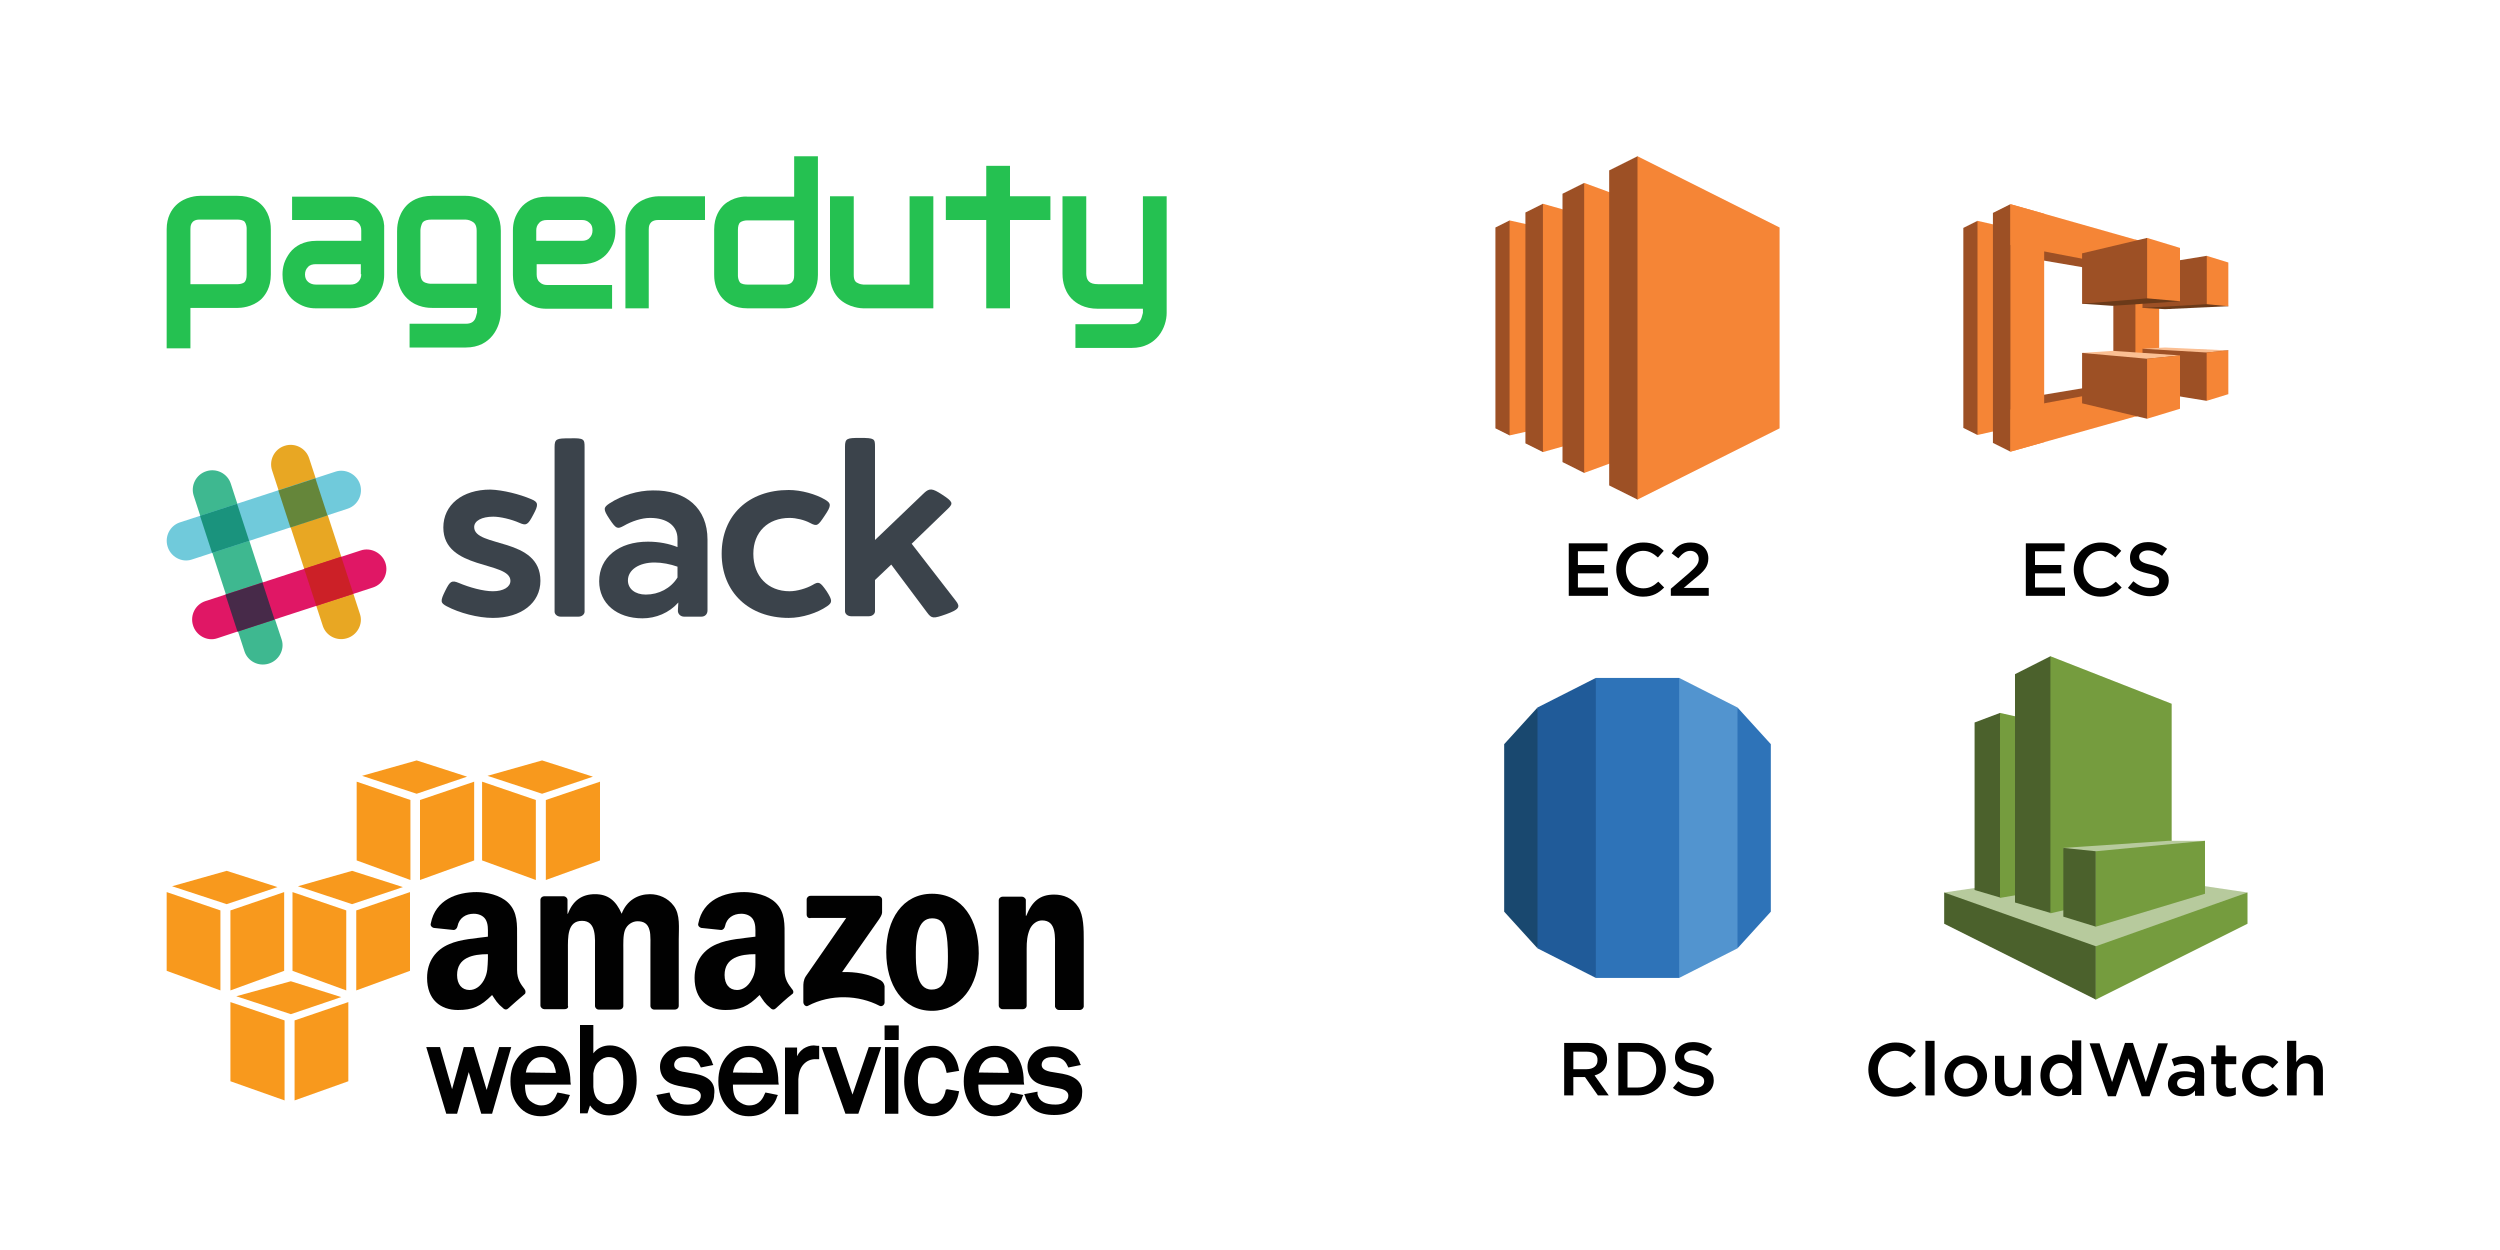
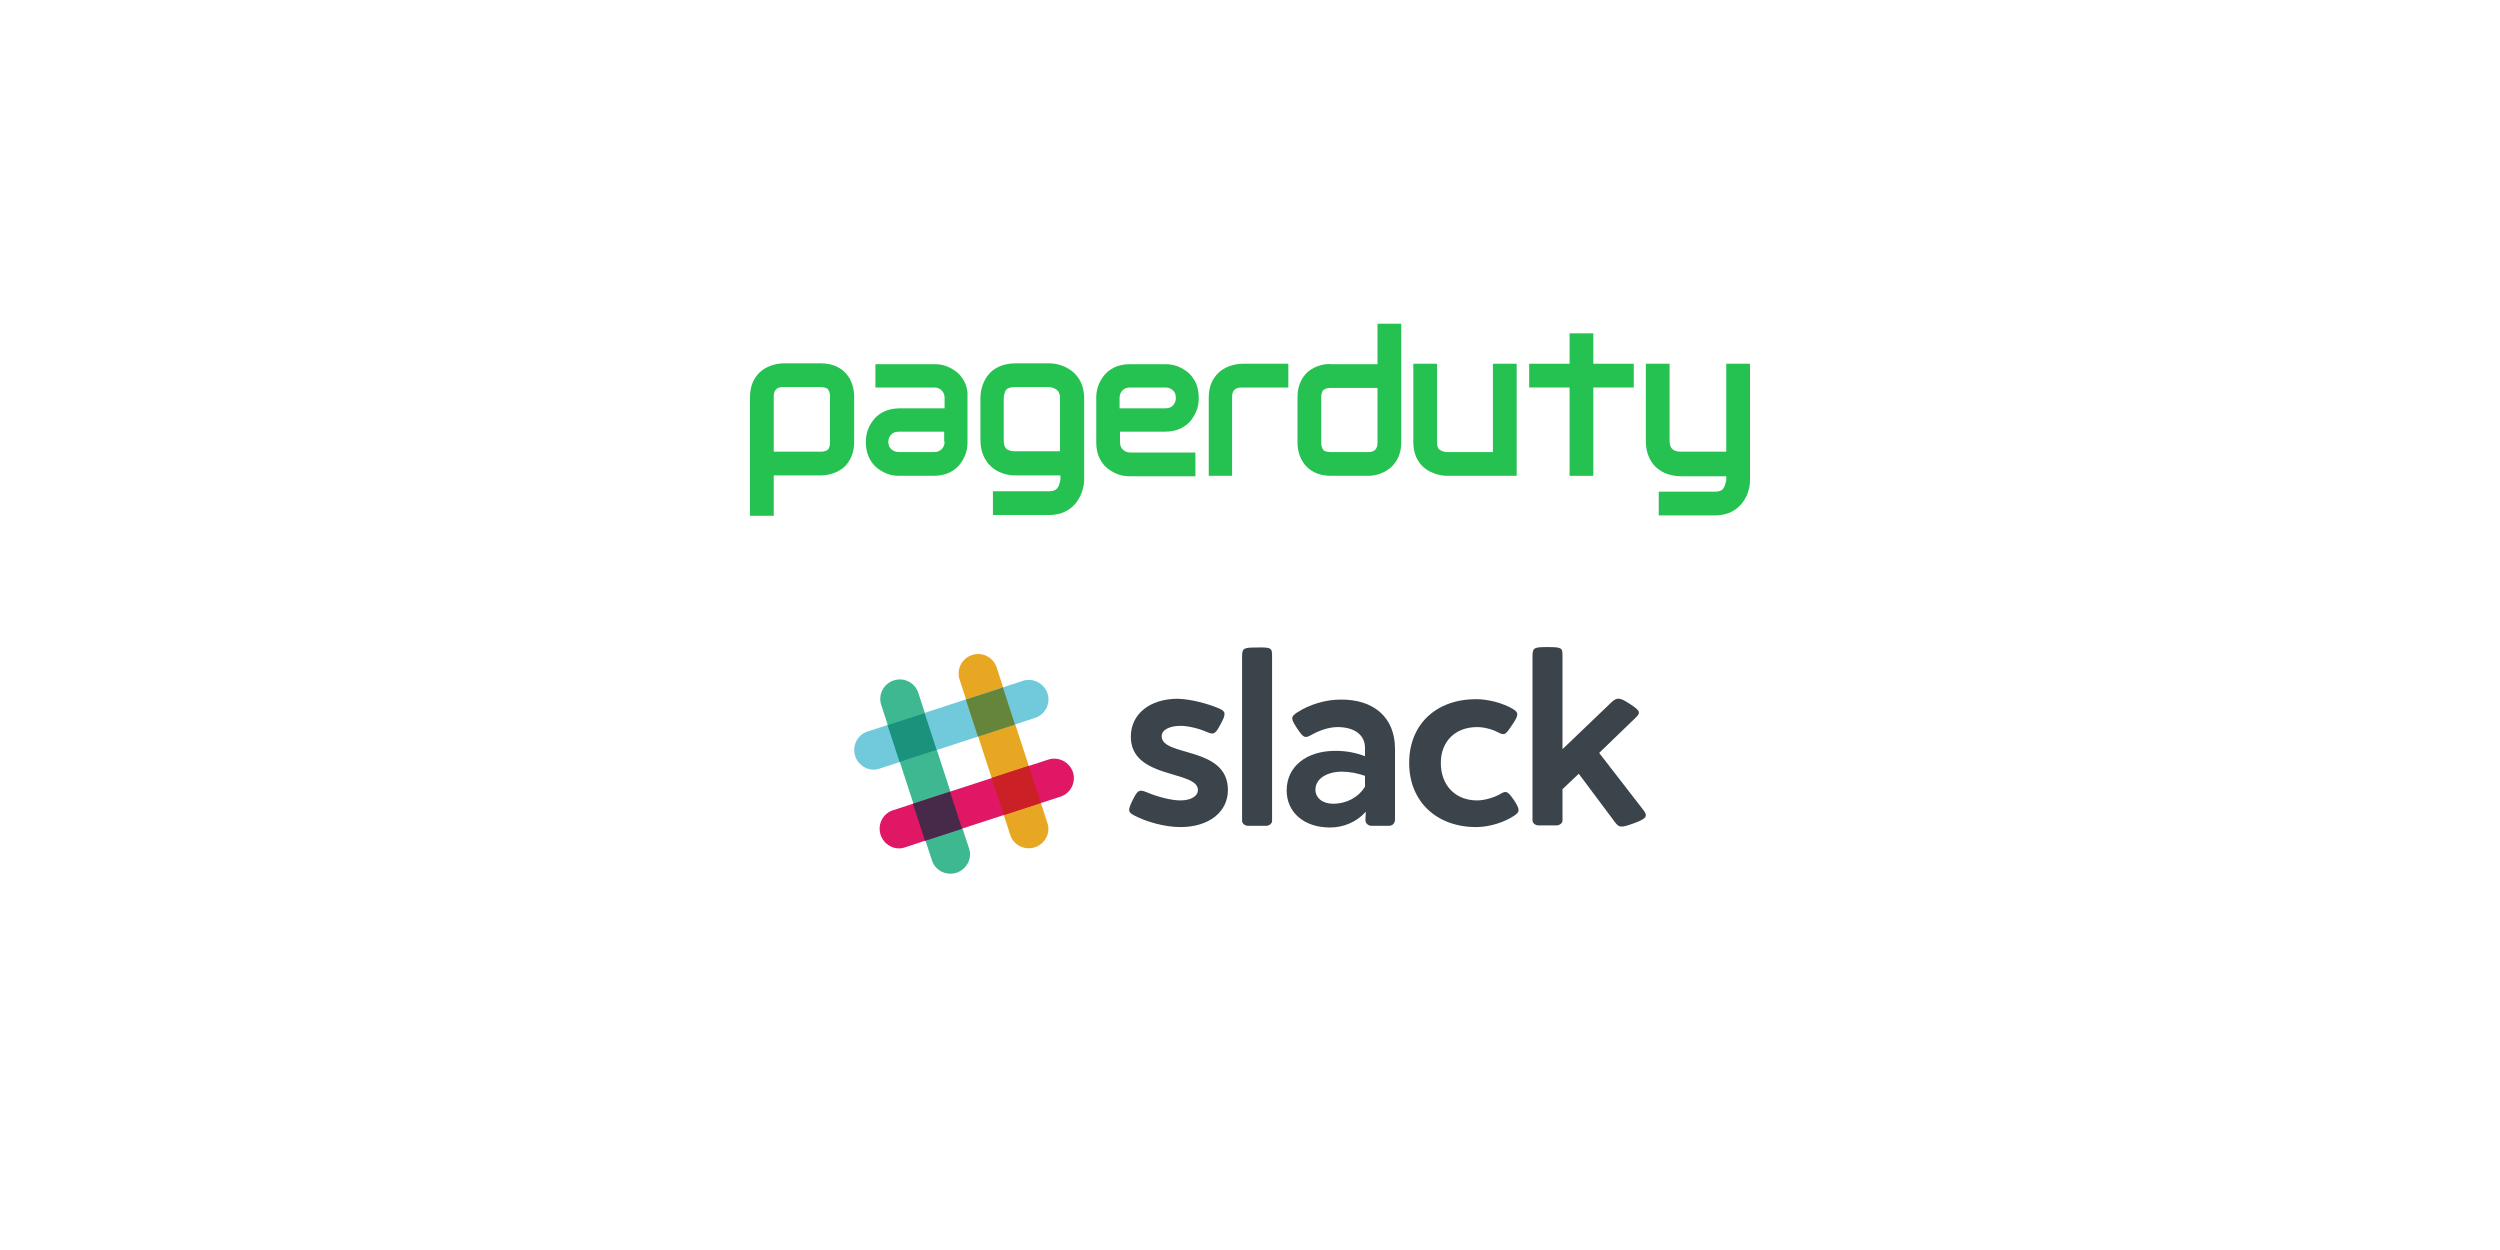
- <svg xmlns="http://www.w3.org/2000/svg" version="1.1" id="Layer_1" x="0px" y="0px" viewBox="0 0 600 300" style="enable-background:new 0 0 600 300;" xml:space="preserve">
+ <svg xmlns="http://www.w3.org/2000/svg" version="1.1" id="Layer_1" x="0px" y="0px" viewBox="-460 311 600 300" style="enable-background:new -460 311 600 300;" xml:space="preserve">
  <style type="text/css">
	.st0{fill:#E8A723;}
	.st1{fill:#3EB890;}
	.st2{fill:#E01765;}
	.st3{fill:#472A49;}
	.st4{fill:#CC2027;}
	.st5{fill:#70CADB;}
	.st6{fill:#1A937D;}
	.st7{fill:#65863A;}
	.st8{fill:#3B434B;}
	.st9{fill:#25C151;}
- 	.st10{fill:#9D5025;}
- 	.st11{fill:#F58536;}
- 	.st12{fill:#6B3A19;}
- 	.st13{fill:#FBBF93;}
- 	.st14{fill:#2E73B8;}
- 	.st15{fill:#5294CF;}
- 	.st16{fill:#205B99;}
- 	.st17{fill:#19486F;}
- 	.st18{fill:#B7CA9D;}
- 	.st19{fill:#4B612C;}
- 	.st20{fill:#759C3E;}
- 	.st21{fill:#F8991D;}
- 	.st22{fill:#010101;}
</style>
-   <g>
-     <g>
-       <g>
-         <path class="st0" d="M74.2,110c-0.8-2.5-3.5-3.8-5.9-3c-2.5,0.8-3.8,3.5-3,5.9l12.2,37.4c0.8,2.3,3.3,3.6,5.7,2.9     c2.5-0.7,4-3.4,3.2-5.8C86.4,147.3,74.2,110,74.2,110z" />
-         <path class="st1" d="M55.4,116.1c-0.8-2.5-3.5-3.8-5.9-3c-2.5,0.8-3.8,3.5-3,5.9l12.2,37.4c0.8,2.3,3.3,3.6,5.7,2.9     c2.5-0.7,4-3.4,3.2-5.8C67.5,153.4,55.4,116.1,55.4,116.1z" />
-         <path class="st2" d="M89.5,141c2.5-0.8,3.8-3.5,3-5.9s-3.5-3.8-5.9-3l-37.4,12.2c-2.3,0.8-3.6,3.3-2.9,5.7c0.7,2.5,3.4,4,5.8,3.2     C52.2,153.1,89.5,141,89.5,141z" />
-         <path class="st3" d="M57,151.6c2.4-0.8,5.6-1.8,8.9-2.9c-0.8-2.4-1.8-5.6-2.9-8.9l-8.9,2.9L57,151.6z" />
-         <path class="st4" d="M75.9,145.4c3.4-1.1,6.5-2.1,8.9-2.9c-0.8-2.4-1.8-5.6-2.9-8.9l-8.9,2.9L75.9,145.4z" />
-         <path class="st5" d="M83.4,122.1c2.5-0.8,3.8-3.5,3-5.9s-3.5-3.8-5.9-3l-37.4,12.2c-2.3,0.8-3.6,3.3-2.9,5.7     c0.7,2.5,3.4,4,5.8,3.2C46.1,134.3,83.4,122.1,83.4,122.1z" />
-         <path class="st6" d="M50.9,132.7c2.4-0.8,5.6-1.8,8.9-2.9c-1.1-3.4-2.1-6.5-2.9-8.9l-8.9,2.9L50.9,132.7z" />
-         <path class="st7" d="M69.7,126.6c3.4-1.1,6.5-2.1,8.9-2.9c-1.1-3.4-2.1-6.5-2.9-8.9l-8.9,2.9L69.7,126.6z" />
-       </g>
-     </g>
-     <path class="st8" d="M127.5,119.8c1.7,0.7,1.8,1.3,0.5,3.7c-1.3,2.5-1.7,2.7-3.3,2c-2-0.9-4.7-1.5-6.3-1.5c-2.8,0-4.6,1-4.6,2.5   c0,5,15.9,2.3,15.9,12.9c0,5.3-4.6,8.9-11.4,8.9c-3.6,0-8.1-1.2-11.1-2.8c-1.5-0.8-1.6-1.2-0.3-3.8c1.1-2.2,1.5-2.5,3.2-1.8   c2.6,1.1,5.9,2,8.2,2c2.5,0,4.2-1,4.2-2.5c0-4.8-16.1-2.5-16.1-12.8c0-5.4,4.5-9.1,11.3-9.1C120.7,117.6,124.7,118.6,127.5,119.8z" />
-     <path class="st8" d="M140.3,107.3v39.5c0,0.6-0.6,1.2-1.5,1.2h-4.2c-0.9,0-1.5-0.6-1.5-1.2v-39.5c0-2,0.5-2.1,3.6-2.1   C140.2,105.1,140.3,105.4,140.3,107.3z" />
-     <path class="st8" d="M169.8,129.5v17c0,0.9-0.6,1.5-1.5,1.5h-4.1c-0.9,0-1.6-0.7-1.5-1.6l0.1-1.8c-2.2,2.5-5.4,3.8-8.6,3.8   c-6.2,0-10.4-3.6-10.4-8.9c0-5.7,4.7-9.5,11.7-9.5c2.7,0,5.1,0.5,7.1,1.3v-2c0-3.1-2.5-5-6.6-5c-2,0-4.4,0.8-6.3,1.9   c-1.5,0.8-1.8,0.8-3.4-1.6c-1.6-2.4-1.5-2.8,0-3.8c2.9-1.9,6.8-3.1,10.4-3.1C164.7,117.6,169.8,122,169.8,129.5z M150.7,139.3   c0,2,1.7,3.4,4.3,3.4c3.1,0,6-1.5,7.6-4.1V136c-1.7-0.6-3.7-1-5.5-1C153.3,135,150.7,136.8,150.7,139.3z" />
-     <path class="st8" d="M198,119.9c1.5,0.9,1.6,1.4-0.1,3.9c-1.6,2.4-1.8,2.6-3.5,1.7c-1.3-0.7-3.3-1.2-4.9-1.2   c-5.2,0-8.7,3.4-8.7,8.6c0,5.4,3.5,9,8.7,9c1.8,0,4.1-0.7,5.5-1.5c1.5-0.9,1.8-0.8,3.4,1.5c1.4,2.2,1.4,2.7,0.1,3.6   c-2.3,1.6-6,2.8-9.2,2.8c-9.6,0-16.1-6.2-16.1-15.4c0-9.2,6.4-15.3,16.1-15.3C192.3,117.6,195.8,118.6,198,119.9z" />
-     <path class="st8" d="M229.4,144.2c1.2,1.5,0.7,2.1-2.3,3.2c-3.1,1.1-3.5,1.1-4.6-0.4l-8.6-11.5l-3.9,3.7v7.5c0,0.6-0.6,1.2-1.5,1.2   h-4.2c-0.9,0-1.5-0.6-1.5-1.2v-39.5c0-2,0.5-2.1,3.6-2.1c3.5,0,3.6,0.2,3.6,2.1v22.4l11.8-11.3c1.3-1.2,2-1.1,4.3,0.4   c2.6,1.7,2.7,2.1,1.5,3.3l-8.8,8.5L229.4,144.2z" />
-   </g>
-   <g>
-     <g>
-       <path class="st9" d="M91.5,51.5c-0.5-1-1.2-1.9-2-2.5c-0.8-0.6-1.7-1.1-2.6-1.4c-0.9-0.3-1.8-0.4-2.6-0.4H70.1v5.6h14.1    c0.7,0,1.3,0.2,1.8,0.7c0.5,0.5,0.7,1.1,0.7,1.8v2.5H75.9c-1.5,0-2.7,0.3-3.8,0.8c-1,0.5-1.9,1.2-2.5,2c-0.6,0.8-1.1,1.7-1.4,2.6    c-0.3,1-0.4,1.8-0.4,2.7c0,1.5,0.3,2.7,0.8,3.8c0.5,1,1.2,1.9,2,2.5c0.8,0.6,1.7,1.1,2.6,1.4c0.9,0.3,1.8,0.4,2.6,0.4h8.3    c1.5,0,2.7-0.3,3.8-0.8c1-0.5,1.9-1.2,2.5-2c0.6-0.8,1.1-1.7,1.4-2.6c0.3-0.9,0.4-1.8,0.4-2.6V55.2C92.3,53.7,92,52.5,91.5,51.5z     M86.7,65.8c0,0.7-0.2,1.3-0.7,1.8s-1.1,0.7-1.9,0.7h-8.3c-0.7,0-1.3-0.2-1.8-0.6c-0.5-0.4-0.8-1-0.8-1.8c0-0.7,0.2-1.3,0.7-1.8    c0.4-0.5,1.1-0.7,1.9-0.7h10.8V65.8z" />
-     </g>
-     <g>
-       <path class="st9" d="M139.6,63.4c1.5,0,2.8-0.3,3.8-0.8c1-0.5,1.9-1.2,2.5-2c0.6-0.8,1.1-1.7,1.4-2.6c0.3-0.9,0.4-1.8,0.4-2.7    c0-1.5-0.3-2.8-0.8-3.8c-0.5-1-1.2-1.9-2-2.5c-0.8-0.6-1.7-1.1-2.6-1.4c-0.9-0.3-1.8-0.4-2.7-0.4h-8.4c-1.5,0-2.8,0.3-3.8,0.8    c-1,0.5-1.9,1.2-2.5,2c-0.6,0.8-1.1,1.7-1.4,2.6c-0.3,1-0.4,1.8-0.4,2.7v10.7c0,1.5,0.3,2.8,0.8,3.8c0.5,1,1.2,1.9,2,2.5    c0.8,0.6,1.7,1.1,2.6,1.4c0.9,0.3,1.8,0.4,2.7,0.4h15.7v-5.7h-15.6c-0.7,0-1.3-0.2-1.8-0.7c-0.5-0.4-0.7-1.1-0.7-1.8v-2.5H139.6z     M128.7,55.3c0-0.7,0.2-1.3,0.7-1.8c0.4-0.5,1.1-0.7,1.9-0.7h8.4c0.7,0,1.3,0.2,1.8,0.7c0.5,0.4,0.7,1,0.7,1.8    c0,0.7-0.2,1.3-0.7,1.8c-0.4,0.5-1.1,0.7-1.9,0.7h-10.9V55.3z" />
-     </g>
-     <g>
-       <path class="st9" d="M188.4,74C188.4,74,188.4,74,188.4,74l-9,0c-3.2,0-5-1.3-6-2.4c-2-2.2-2-5-2-5.7V55.1c0-3.1,1.3-4.9,2.3-5.9    c2.2-2,5-2.1,5.7-2h11.2v-9.7h5.7V66c0,2.9-1.2,4.7-2.2,5.7C191.9,73.9,189,74,188.4,74z M177.1,66.2c0,0.3,0.1,1.1,0.5,1.6    c0.4,0.4,1.2,0.5,1.8,0.5h9c2.2,0,2.2-1.7,2.2-2.3V52.9l-11.4,0c0,0,0,0,0,0c-0.3,0-1.1,0.1-1.6,0.5c-0.3,0.3-0.5,0.9-0.5,1.8    L177.1,66.2z" />
-     </g>
-     <g>
-       <path class="st9" d="M45.7,83.6H40V55c0-2.9,1.2-4.7,2.2-5.7c2.2-2.2,5.3-2.3,5.8-2.3h9c3.2,0,5,1.3,6,2.4c2,2.2,2,5,2,5.7v10.8    c0,3.1-1.3,4.9-2.3,5.9c-2.2,2-5,2.1-5.7,2.1H45.7V83.6z M57.1,68.2c0.3,0,1.2-0.1,1.6-0.5c0.3-0.3,0.5-0.9,0.5-1.8l0-11.1    c0-0.3-0.1-1.1-0.5-1.6c-0.4-0.4-1.2-0.5-1.8-0.5h-9c-2.2,0-2.2,1.7-2.2,2.3v13.2L57.1,68.2z" />
-     </g>
-     <g>
-       <path class="st9" d="M155.8,74h-5.7V55.1c0-2.9,1.2-4.7,2.2-5.7c2.2-2.2,5.3-2.3,5.8-2.3h11.1v5.7H158c-2.3,0-2.3,1.7-2.3,2.3V74z    " />
-     </g>
-     <g>
-       <path class="st9" d="M207.2,74c-0.4,0-3.5-0.1-5.8-2.3c-1-1-2.2-2.8-2.2-5.7V47.1h5.7V66c0,1.2,0.4,1.7,0.9,1.9    c0.5,0.3,1.2,0.4,1.4,0.4l11.1,0V47.1h5.7V74L207.2,74C207.3,74,207.3,74,207.2,74z" />
-     </g>
-     <g>
-       <path class="st9" d="M111.8,83.4H98.3v-5.7h13.5c1.4,0,1.9-0.6,2.2-1.1c0.3-0.6,0.4-1.4,0.5-1.6v-1.1h-10.7c-0.7,0-3.7,0-6-2.2    c-1.1-1-2.5-3-2.5-6.3v-9.9c0-0.7,0-3.7,2.2-6.1c1-1.1,3-2.4,6.2-2.4h8.1c3.4,0,8.4,2.2,8.4,8.4V75    C120.1,78.4,117.9,83.4,111.8,83.4z M100.9,55.3l0,0.1l0,0v10c0,1,0.2,1.7,0.6,2.1c0.7,0.6,1.9,0.6,1.9,0.6l0.2,0h10.8l0-12.7    c0-1.5-0.6-2-1.2-2.3c-0.7-0.4-1.5-0.4-1.5-0.4h-8.1c-1,0-1.7,0.2-2.1,0.6C101,54,100.9,55,100.9,55.3z" />
-     </g>
-     <g>
-       <path class="st9" d="M271.6,83.5h-13.5v-5.7h13.5c1.4,0,1.9-0.5,2.2-1.1c0.3-0.6,0.4-1.4,0.5-1.6v-1h-10.8c-3.3,0-5.2-1.3-6.3-2.4    c-2.2-2.3-2.2-5.3-2.2-6.1V47.1h5.7l0,18.6c0,0.4,0.1,1.4,0.7,1.9c0.4,0.4,1.1,0.6,2.1,0.6h10.8V47.1h5.7v28    C280,78.5,277.7,83.5,271.6,83.5z" />
-     </g>
-     <g>
-       <polygon class="st9" points="242.4,74 236.7,74 236.7,52.8 227,52.8 227,47.1 236.7,47.1 236.7,39.8 242.4,39.8 242.4,47.1     252.1,47.1 252.1,52.8 242.4,52.8   " />
-     </g>
-   </g>
  <g id="Layer_2">
</g>
  <g id="Layer_2_1_">
</g>
-   <g id="Layer_2_2_">
- </g>
  <g>
-     <path d="M495.5,132.3h-7.1v3.3h6.3v2h-6.3v3.4h7.2v2h-9.4v-12.6h9.3V132.3z" />
-     <path d="M504.1,143.2c-3.7,0-6.4-2.9-6.4-6.5c0-3.6,2.7-6.5,6.5-6.5c2.3,0,3.7,0.8,4.9,2l-1.4,1.6c-1-0.9-2.1-1.6-3.5-1.6   c-2.4,0-4.2,2-4.2,4.5c0,2.5,1.7,4.5,4.2,4.5c1.5,0,2.5-0.6,3.6-1.6l1.4,1.4C507.9,142.3,506.5,143.2,504.1,143.2z" />
-     <path d="M516.4,135.6c2.7,0.6,4.1,1.6,4.1,3.7c0,2.4-1.9,3.8-4.5,3.8c-1.9,0-3.7-0.7-5.3-2l1.3-1.6c1.2,1,2.4,1.6,4,1.6   c1.4,0,2.2-0.6,2.2-1.6c0-0.9-0.5-1.4-2.8-1.9c-2.7-0.6-4.2-1.4-4.2-3.8c0-2.2,1.8-3.7,4.3-3.7c1.8,0,3.3,0.6,4.6,1.6l-1.2,1.7   c-1.1-0.8-2.3-1.3-3.4-1.3c-1.3,0-2.1,0.7-2.1,1.5C513.4,134.6,514,135.1,516.4,135.6z" />
-   </g>
-   <g>
-     <path d="M385.8,132.3h-7.1v3.3h6.3v2h-6.3v3.4h7.2v2h-9.4v-12.6h9.3V132.3z" />
-     <path d="M394.3,143.2c-3.7,0-6.4-2.9-6.4-6.5c0-3.6,2.7-6.5,6.5-6.5c2.3,0,3.7,0.8,4.9,2l-1.4,1.6c-1-0.9-2.1-1.6-3.5-1.6   c-2.4,0-4.2,2-4.2,4.5c0,2.5,1.7,4.5,4.2,4.5c1.5,0,2.5-0.6,3.6-1.6l1.4,1.4C398.1,142.3,396.7,143.2,394.3,143.2z" />
-     <path d="M402.8,134l-1.6-1.2c1.2-1.7,2.4-2.6,4.6-2.6c2.5,0,4.2,1.5,4.2,3.8c0,2-1,3.1-3.3,4.9l-2.6,2.2h6v1.9H401v-1.7l4.3-3.7   c1.7-1.5,2.4-2.3,2.4-3.4c0-1.2-0.9-2-2-2S403.8,132.8,402.8,134z" />
-   </g>
-   <g>
-     <path d="M383.5,262.9l-3.1-4.4h-2.8v4.4h-2.2v-12.6h5.6c2.9,0,4.7,1.5,4.7,4c0,2.1-1.2,3.3-3,3.8l3.4,4.8H383.5z M380.8,252.4h-3.2   v4.2h3.2c1.6,0,2.6-0.8,2.6-2.1C383.5,253.1,382.5,252.4,380.8,252.4z" />
-     <path d="M393.1,262.9h-4.7v-12.6h4.7c4,0,6.7,2.7,6.7,6.3C399.8,260.2,397.1,262.9,393.1,262.9z M393.1,252.4h-2.5v8.6h2.5   c2.6,0,4.4-1.8,4.4-4.3C397.5,254.2,395.8,252.4,393.1,252.4z" />
-     <path d="M407.2,255.6c2.7,0.6,4.1,1.6,4.1,3.7c0,2.4-1.9,3.8-4.5,3.8c-1.9,0-3.7-0.7-5.3-2l1.3-1.6c1.2,1,2.4,1.6,4,1.6   c1.4,0,2.2-0.6,2.2-1.6c0-0.9-0.5-1.4-2.8-1.9c-2.7-0.6-4.2-1.4-4.2-3.8c0-2.2,1.8-3.7,4.3-3.7c1.8,0,3.3,0.6,4.6,1.6l-1.2,1.7   c-1.1-0.8-2.3-1.3-3.4-1.3c-1.3,0-2.1,0.7-2.1,1.5C404.2,254.6,404.8,255.1,407.2,255.6z" />
-   </g>
-   <g id="Layer_1_1_">
    <g>
-       <polygon class="st10" points="474.6,53 471.2,54.7 471.2,102.7 474.6,104.4 488,79.7   " />
-       <polygon class="st10" points="485,61.6 490,54.5 512.5,64.5 507.2,65.4   " />
-       <polygon class="st10" points="481.1,96.3 486.6,103.9 512.5,92.7 507.5,91.9   " />
-       <polygon class="st11" points="482.5,102.6 474.6,104.4 474.6,53 482.5,54.8   " />
-       <polygon class="st10" points="478.3,51.1 482.5,49 490.4,82 482.5,108.4 478.3,106.3   " />
-       <polygon class="st10" points="507.2,91.9 512.5,92.7 517.3,79.2 512.5,64.5 507.2,65.4   " />
-       <polygon class="st11" points="490.6,106.1 482.5,108.4 482.5,49 490.6,51.3   " />
-       <polygon class="st11" points="518,91.7 482.5,98.3 482.5,108.4 518,98.4   " />
-       <polygon class="st11" points="518.1,65.6 482.5,58.8 482.5,49 518.1,59.1   " />
-       <polygon class="st11" points="512.5,57.5 518.2,59.1 518.2,98.4 512.5,100   " />
-       <polygon class="st12" points="534.8,73.5 519.6,74.2 514.2,73.9 529.6,61.4   " />
-       <polygon class="st10" points="514.2,73.9 529.6,73 529.6,61.4 514.2,63.9   " />
-       <polygon class="st12" points="499.7,72.9 515.3,57.1 523.2,72.3 507,73.4   " />
-       <polygon class="st10" points="499.7,72.9 515.3,71.6 515.3,57.1 499.7,60.8   " />
-       <polygon class="st10" points="514.2,83.7 534.8,84.1 529.6,96.2 514.2,93.7   " />
-       <polygon class="st10" points="499.7,84.7 523.2,85.3 515.3,100.5 499.7,96.8   " />
-       <polygon class="st13" points="499.7,84.7 515.3,86.1 523.2,85.3 507,84.2   " />
-       <polygon class="st13" points="534.8,84.1 519.6,83.4 514.2,83.7 529.6,84.6   " />
-       <polygon class="st11" points="529.6,73 534.8,73.5 534.8,63 529.6,61.4   " />
-       <polygon class="st11" points="523.2,72.3 515.3,71.6 515.3,57.1 523.2,59.5   " />
-       <polygon class="st11" points="529.6,84.6 534.8,84.1 534.8,94.6 529.6,96.2   " />
-       <polygon class="st11" points="523.2,85.3 515.3,86.1 515.3,100.5 523.2,98.1   " />
+       <g>
+         <path class="st0" d="M-220.8,471.2c-0.8-2.5-3.5-3.8-5.9-3c-2.5,0.8-3.8,3.5-3,5.9l12.2,37.4c0.8,2.3,3.3,3.6,5.7,2.9     c2.5-0.7,4-3.4,3.2-5.8C-208.6,508.5-220.8,471.2-220.8,471.2z" />
+         <path class="st1" d="M-239.6,477.3c-0.8-2.5-3.5-3.8-5.9-3c-2.5,0.8-3.8,3.5-3,5.9l12.2,37.4c0.8,2.3,3.3,3.6,5.7,2.9     c2.5-0.7,4-3.4,3.2-5.8C-227.5,514.6-239.6,477.3-239.6,477.3z" />
+         <path class="st2" d="M-205.5,502.2c2.5-0.8,3.8-3.5,3-5.9s-3.5-3.8-5.9-3l-37.4,12.2c-2.3,0.8-3.6,3.3-2.9,5.7     c0.7,2.5,3.4,4,5.8,3.2C-242.8,514.3-205.5,502.2-205.5,502.2z" />
+         <path class="st3" d="M-238,512.8c2.4-0.8,5.6-1.8,8.9-2.9c-0.8-2.4-1.8-5.6-2.9-8.9l-8.9,2.9L-238,512.8z" />
+         <path class="st4" d="M-219.1,506.6c3.4-1.1,6.5-2.1,8.9-2.9c-0.8-2.4-1.8-5.6-2.9-8.9l-8.9,2.9L-219.1,506.6z" />
+         <path class="st5" d="M-211.6,483.3c2.5-0.8,3.8-3.5,3-5.9s-3.5-3.8-5.9-3l-37.4,12.2c-2.3,0.8-3.6,3.3-2.9,5.7     c0.7,2.5,3.4,4,5.8,3.2C-248.9,495.5-211.6,483.3-211.6,483.3z" />
+         <path class="st6" d="M-244.1,493.9c2.4-0.8,5.6-1.8,8.9-2.9c-1.1-3.4-2.1-6.5-2.9-8.9l-8.9,2.9L-244.1,493.9z" />
+         <path class="st7" d="M-225.3,487.8c3.4-1.1,6.5-2.1,8.9-2.9c-1.1-3.4-2.1-6.5-2.9-8.9l-8.9,2.9L-225.3,487.8z" />
+       </g>
    </g>
-   </g>
-   <g id="Layer_1_2_">
-     <polygon class="st10" points="362.3,52.9 358.9,54.6 358.9,102.8 362.3,104.5 376.2,80  " />
-     <polygon class="st11" points="370.3,102.7 362.3,104.5 362.3,52.9 370.3,54.7  " />
-     <polygon class="st10" points="366.1,51 370.3,48.9 390.3,80.9 370.3,108.5 366.1,106.4  " />
-     <polygon class="st11" points="380.2,105.7 370.3,108.5 370.3,48.9 380.2,51.7  " />
-     <polygon class="st10" points="375,46.5 380.2,43.9 409.7,84.4 380.2,113.5 375,110.9  " />
-     <polygon class="st11" points="393,108.8 380.2,113.5 380.2,43.9 393,48.6  " />
-     <polygon class="st10" points="386.2,40.9 393,37.5 424.8,81 393,119.9 386.2,116.5  " />
-     <polygon class="st11" points="427.1,102.8 393,119.9 393,37.5 427.1,54.6  " />
-   </g>
-   <g id="Layer_1_3_">
-     <g>
-       <polygon class="st14" points="425,178.6 417,169.8 405.7,198.7 417,227.6 425,218.8   " />
-       <polygon class="st15" points="403,234.7 417,227.6 417,169.8 403,162.7 386.4,198.7   " />
-       <polygon class="st14" points="383,234.7 403,234.7 403,162.7 383,162.7 371,198.7   " />
-       <polygon class="st16" points="369,227.6 383,234.7 383,162.7 369,169.8 362.8,198.7   " />
-       <polygon class="st17" points="361,218.8 369,227.6 369,169.8 361,178.6   " />
-     </g>
-   </g>
-   <g>
-     <path d="M454.8,263.2c-3.7,0-6.4-2.9-6.4-6.5c0-3.6,2.7-6.5,6.5-6.5c2.3,0,3.7,0.8,4.9,2l-1.4,1.6c-1-0.9-2.1-1.6-3.5-1.6   c-2.4,0-4.2,2-4.2,4.5c0,2.5,1.7,4.5,4.2,4.5c1.5,0,2.5-0.6,3.6-1.6l1.4,1.4C458.6,262.3,457.2,263.2,454.8,263.2z" />
-     <path d="M462.1,262.9v-13.1h2.2v13.1H462.1z" />
-     <path d="M471.7,263.2c-2.9,0-5-2.2-5-4.9c0-2.7,2.2-5,5.1-5s5.1,2.2,5.1,5C476.8,260.9,474.6,263.2,471.7,263.2z M471.7,255.2   c-1.7,0-2.9,1.4-2.9,3c0,1.7,1.2,3.1,2.9,3.1c1.8,0,2.9-1.4,2.9-3C474.6,256.5,473.4,255.2,471.7,255.2z" />
-     <path d="M485.2,253.4h2.2v9.5h-2.2v-1.5c-0.6,0.9-1.5,1.7-3,1.7c-2.1,0-3.4-1.4-3.4-3.7v-6h2.2v5.4c0,1.5,0.7,2.3,2,2.3   c1.3,0,2.1-0.9,2.1-2.4V253.4z" />
-     <path d="M497.3,262.9v-1.6c-0.7,1-1.7,1.8-3.2,1.8c-2.2,0-4.4-1.8-4.4-5c0-3.2,2.1-5,4.4-5c1.6,0,2.6,0.8,3.2,1.7v-5.1h2.2v13.1   H497.3z M494.6,255.1c-1.5,0-2.7,1.2-2.7,3.1c0,1.9,1.3,3.1,2.7,3.1c1.5,0,2.8-1.2,2.8-3.1C497.3,256.3,496,255.1,494.6,255.1z" />
-     <path d="M510,250.3h1.9l3.1,9.4l3-9.3h2.3l-4.4,12.7H514l-3.1-9.1l-3.1,9.1h-1.9l-4.4-12.7h2.4l3,9.3L510,250.3z" />
-     <path d="M526.8,262.9v-1.2c-0.6,0.8-1.6,1.4-3.1,1.4c-1.8,0-3.4-1-3.4-2.9v0c0-2.1,1.6-3.1,3.9-3.1c1.2,0,1.9,0.2,2.6,0.4v-0.2   c0-1.3-0.8-2-2.3-2c-1.1,0-1.9,0.2-2.7,0.6l-0.6-1.7c1-0.5,2.1-0.8,3.6-0.8c2.8,0,4.2,1.5,4.2,4v5.6H526.8z M526.9,258.9   c-0.6-0.2-1.3-0.4-2.2-0.4c-1.4,0-2.2,0.6-2.2,1.5v0c0,0.9,0.8,1.4,1.8,1.4c1.4,0,2.5-0.8,2.5-2V258.9z" />
-     <path d="M534.1,260c0,0.8,0.4,1.2,1.2,1.2c0.5,0,0.9-0.1,1.3-0.3v1.8c-0.5,0.3-1.2,0.5-2,0.5c-1.6,0-2.7-0.7-2.7-2.8v-5h-1.2v-1.9   h1.2v-2.6h2.2v2.6h2.6v1.9h-2.6V260z" />
-     <path d="M543,263.2c-2.8,0-4.9-2.2-4.9-4.9s2.1-5,4.9-5c1.8,0,2.9,0.7,3.8,1.6l-1.4,1.5c-0.7-0.7-1.4-1.2-2.5-1.2   c-1.6,0-2.7,1.4-2.7,3c0,1.7,1.2,3.1,2.8,3.1c1,0,1.8-0.5,2.5-1.2l1.3,1.3C545.9,262.4,544.8,263.2,543,263.2z" />
-     <path d="M551.1,262.9h-2.2v-13.1h2.2v5.1c0.6-0.9,1.5-1.7,3-1.7c2.1,0,3.4,1.4,3.4,3.7v6h-2.2v-5.4c0-1.5-0.7-2.3-2-2.3   c-1.3,0-2.1,0.9-2.1,2.4V262.9z" />
-   </g>
-   <g>
-     <polygon class="st18" points="539.4,214.2 503,208.8 466.6,214.2 503,239.9  " />
-     <polygon class="st19" points="473.9,213.6 480,215.4 494.5,193.3 480,171.1 473.9,173.4  " />
-     <polygon class="st20" points="501.8,211.7 480,215.5 480,171.1 501.8,176  " />
-     <polygon class="st19" points="492.1,219.1 483.6,216.6 483.6,161.8 492.1,157.5 517.3,190  " />
-     <polygon class="st20" points="521.2,212.4 492.1,219.2 492.1,157.5 521.2,168.9  " />
-     <polygon class="st19" points="503,227.1 466.6,214.2 466.6,221.7 503,239.9  " />
-     <polygon class="st20" points="539.4,221.7 503,239.9 503,227.1 539.4,214.2  " />
-     <polygon class="st18" points="529.2,201.8 520.3,201.8 495.2,203.5 503,222.4  " />
-     <polygon class="st19" points="495.2,220 503,222.4 503,204.3 495.2,203.5  " />
-     <polygon class="st20" points="529.2,201.8 503,204.3 503,222.4 529.2,214.5  " />
+     <path class="st8" d="M-167.5,481c1.7,0.7,1.8,1.3,0.5,3.7c-1.3,2.5-1.7,2.7-3.3,2c-2-0.9-4.7-1.5-6.3-1.5c-2.8,0-4.6,1-4.6,2.5   c0,5,15.9,2.3,15.9,12.9c0,5.3-4.6,8.9-11.4,8.9c-3.6,0-8.1-1.2-11.1-2.8c-1.5-0.8-1.6-1.2-0.3-3.8c1.1-2.2,1.5-2.5,3.2-1.8   c2.6,1.1,5.9,2,8.2,2c2.5,0,4.2-1,4.2-2.5c0-4.8-16.1-2.5-16.1-12.8c0-5.4,4.5-9.1,11.3-9.1C-174.3,478.8-170.3,479.8-167.5,481z" />
+     <path class="st8" d="M-154.7,468.5V508c0,0.6-0.6,1.2-1.5,1.2h-4.2c-0.9,0-1.5-0.6-1.5-1.2v-39.5c0-2,0.5-2.1,3.6-2.1   C-154.8,466.3-154.7,466.6-154.7,468.5z" />
+     <path class="st8" d="M-125.2,490.7v17c0,0.9-0.6,1.5-1.5,1.5h-4.1c-0.9,0-1.6-0.7-1.5-1.6l0.1-1.8c-2.2,2.5-5.4,3.8-8.6,3.8   c-6.2,0-10.4-3.6-10.4-8.9c0-5.7,4.7-9.5,11.7-9.5c2.7,0,5.1,0.5,7.1,1.3v-2c0-3.1-2.5-5-6.6-5c-2,0-4.4,0.8-6.3,1.9   c-1.5,0.8-1.8,0.8-3.4-1.6c-1.6-2.4-1.5-2.8,0-3.8c2.9-1.9,6.8-3.1,10.4-3.1C-130.3,478.8-125.2,483.2-125.2,490.7z M-144.3,500.5   c0,2,1.7,3.4,4.3,3.4c3.1,0,6-1.5,7.6-4.1v-2.6c-1.7-0.6-3.7-1-5.5-1C-141.7,496.2-144.3,498-144.3,500.5z" />
+     <path class="st8" d="M-97,481.1c1.5,0.9,1.6,1.4-0.1,3.9c-1.6,2.4-1.8,2.6-3.5,1.7c-1.3-0.7-3.3-1.2-4.9-1.2   c-5.2,0-8.7,3.4-8.7,8.6c0,5.4,3.5,9,8.7,9c1.8,0,4.1-0.7,5.5-1.5c1.5-0.9,1.8-0.8,3.4,1.5c1.4,2.2,1.4,2.7,0.1,3.6   c-2.3,1.6-6,2.8-9.2,2.8c-9.6,0-16.1-6.2-16.1-15.4c0-9.2,6.4-15.3,16.1-15.3C-102.7,478.8-99.2,479.8-97,481.1z" />
+     <path class="st8" d="M-65.6,505.4c1.2,1.5,0.7,2.1-2.3,3.2c-3.1,1.1-3.5,1.1-4.6-0.4l-8.6-11.5l-3.9,3.7v7.5c0,0.6-0.6,1.2-1.5,1.2   h-4.2c-0.9,0-1.5-0.6-1.5-1.2v-39.5c0-2,0.5-2.1,3.6-2.1c3.5,0,3.6,0.2,3.6,2.1v22.4l11.8-11.3c1.3-1.2,2-1.1,4.3,0.4   c2.6,1.7,2.7,2.1,1.5,3.3l-8.8,8.5L-65.6,505.4z" />
  </g>
  <g>
    <g>
-       <polygon class="st21" points="68.3,264.1 55.3,259.5 55.3,240.5 68.3,244.9   " />
-       <polygon class="st21" points="70.7,264.1 83.6,259.5 83.6,240.5 70.7,244.9   " />
-       <polygon class="st21" points="56.7,239.1 69.8,235.5 81.9,239.3 69.8,243.4   " />
+       <path class="st9" d="M-228.5,402.7c-0.5-1-1.2-1.9-2-2.5c-0.8-0.6-1.7-1.1-2.6-1.4c-0.9-0.3-1.8-0.4-2.6-0.4h-14.2v5.6h14.1    c0.7,0,1.3,0.2,1.8,0.7s0.7,1.1,0.7,1.8v2.5h-10.8c-1.5,0-2.7,0.3-3.8,0.8c-1,0.5-1.9,1.2-2.5,2c-0.6,0.8-1.1,1.7-1.4,2.6    c-0.3,1-0.4,1.8-0.4,2.7c0,1.5,0.3,2.7,0.8,3.8c0.5,1,1.2,1.9,2,2.5c0.8,0.6,1.7,1.1,2.6,1.4c0.9,0.3,1.8,0.4,2.6,0.4h8.3    c1.5,0,2.7-0.3,3.8-0.8c1-0.5,1.9-1.2,2.5-2c0.6-0.8,1.1-1.7,1.4-2.6s0.4-1.8,0.4-2.6v-10.8C-227.7,404.9-228,403.7-228.5,402.7z     M-233.3,417c0,0.7-0.2,1.3-0.7,1.8s-1.1,0.7-1.9,0.7h-8.3c-0.7,0-1.3-0.2-1.8-0.6s-0.8-1-0.8-1.8c0-0.7,0.2-1.3,0.7-1.8    c0.4-0.5,1.1-0.7,1.9-0.7h10.8v2.4H-233.3z" />
    </g>
    <g>
-       <polygon class="st21" points="52.9,237.7 40,233 40,214.1 52.9,218.5   " />
-       <polygon class="st21" points="55.3,237.7 68.2,233 68.2,214.1 55.3,218.5   " />
-       <polygon class="st21" points="41.3,212.7 54.4,209 66.6,212.9 54.4,217   " />
+       <path class="st9" d="M-180.4,414.6c1.5,0,2.8-0.3,3.8-0.8s1.9-1.2,2.5-2c0.6-0.8,1.1-1.7,1.4-2.6c0.3-0.9,0.4-1.8,0.4-2.7    c0-1.5-0.3-2.8-0.8-3.8s-1.2-1.9-2-2.5c-0.8-0.6-1.7-1.1-2.6-1.4c-0.9-0.3-1.8-0.4-2.7-0.4h-8.4c-1.5,0-2.8,0.3-3.8,0.8    s-1.9,1.2-2.5,2c-0.6,0.8-1.1,1.7-1.4,2.6c-0.3,1-0.4,1.8-0.4,2.7v10.7c0,1.5,0.3,2.8,0.8,3.8s1.2,1.9,2,2.5s1.7,1.1,2.6,1.4    c0.9,0.3,1.8,0.4,2.7,0.4h15.7v-5.7h-15.6c-0.7,0-1.3-0.2-1.8-0.7c-0.5-0.4-0.7-1.1-0.7-1.8v-2.5    C-191.2,414.6-180.4,414.6-180.4,414.6z M-191.3,406.5c0-0.7,0.2-1.3,0.7-1.8c0.4-0.5,1.1-0.7,1.9-0.7h8.4c0.7,0,1.3,0.2,1.8,0.7    c0.5,0.4,0.7,1,0.7,1.8c0,0.7-0.2,1.3-0.7,1.8c-0.4,0.5-1.1,0.7-1.9,0.7h-10.9V406.5z" />
    </g>
    <g>
-       <polygon class="st21" points="83.1,237.7 70.2,233 70.2,214.1 83.1,218.5   " />
-       <polygon class="st21" points="85.5,237.7 98.4,233 98.4,214.1 85.5,218.5   " />
-       <polygon class="st21" points="71.5,212.7 84.5,209 96.7,212.9 84.5,217   " />
+       <path class="st9" d="M-131.6,425.2L-131.6,425.2h-9c-3.2,0-5-1.3-6-2.4c-2-2.2-2-5-2-5.7v-10.8c0-3.1,1.3-4.9,2.3-5.9    c2.2-2,5-2.1,5.7-2h11.2v-9.7h5.7v28.5c0,2.9-1.2,4.7-2.2,5.7C-128.1,425.1-131,425.2-131.6,425.2z M-142.9,417.4    c0,0.3,0.1,1.1,0.5,1.6c0.4,0.4,1.2,0.5,1.8,0.5h9c2.2,0,2.2-1.7,2.2-2.3v-13.1h-11.4l0,0c-0.3,0-1.1,0.1-1.6,0.5    c-0.3,0.3-0.5,0.9-0.5,1.8V417.4z" />
    </g>
    <g>
-       <polygon class="st21" points="98.5,211.2 85.6,206.5 85.6,187.6 98.5,192   " />
-       <polygon class="st21" points="100.8,211.2 113.8,206.5 113.8,187.6 100.8,192   " />
-       <polygon class="st21" points="86.9,186.2 100,182.5 112.1,186.4 100,190.5   " />
+       <path class="st9" d="M-274.3,434.8h-5.7v-28.6c0-2.9,1.2-4.7,2.2-5.7c2.2-2.2,5.3-2.3,5.8-2.3h9c3.2,0,5,1.3,6,2.4    c2,2.2,2,5,2,5.7v10.8c0,3.1-1.3,4.9-2.3,5.9c-2.2,2-5,2.1-5.7,2.1h-11.3V434.8z M-262.9,419.4c0.3,0,1.2-0.1,1.6-0.5    c0.3-0.3,0.5-0.9,0.5-1.8V406c0-0.3-0.1-1.1-0.5-1.6c-0.4-0.4-1.2-0.5-1.8-0.5h-9c-2.2,0-2.2,1.7-2.2,2.3v13.2H-262.9z" />
    </g>
    <g>
-       <polygon class="st21" points="128.6,211.2 115.7,206.5 115.7,187.6 128.6,192   " />
-       <polygon class="st21" points="131,211.2 144,206.5 144,187.6 131,192   " />
-       <polygon class="st21" points="117,186.2 130.1,182.5 142.3,186.4 130.1,190.5   " />
+       <path class="st9" d="M-164.2,425.2h-5.7v-18.9c0-2.9,1.2-4.7,2.2-5.7c2.2-2.2,5.3-2.3,5.8-2.3h11.1v5.7H-162    c-2.3,0-2.3,1.7-2.3,2.3v18.9H-164.2z" />
    </g>
    <g>
-       <polygon class="st22" points="119.8,251.3 116.8,261.6 113.7,251.3 111.3,251.3 108.5,261.4 105.6,251.3 102.3,251.3 107.1,267.3     109.7,267.3 112.5,257.3 115.5,267.3 118.1,267.3 122.7,251.3   " />
-       <path class="st22" d="M136.9,259.6c0-2.8-0.7-5-1.9-6.4c-1.3-1.5-3-2.2-5.1-2.2c-2.1,0-3.9,0.8-5.3,2.4c-1.4,1.6-2.1,3.6-2.1,6.1    c0,2.5,0.7,4.5,2,6c1.3,1.6,3.2,2.4,5.3,2.4c1.7,0,3.1-0.4,4.3-1.3s2.1-2,2.5-3.4l0.2-0.4l-3-0.6l-0.2,0.4    c-0.7,1.8-1.9,2.7-3.7,2.7c-1,0-1.8-0.4-2.7-1.1c-0.8-0.7-1.2-1.9-1.2-3.9h11L136.9,259.6z M126.2,257.4c0.2-1.1,0.5-1.9,1.2-2.6    c0.7-0.8,1.6-1.1,2.6-1.1c0.8,0,1.4,0.2,1.9,0.6c0.5,0.4,1,0.9,1.1,1.5c0.2,0.5,0.4,1.1,0.4,1.7L126.2,257.4L126.2,257.4z" />
-       <path class="st22" d="M146.4,250.9c-1.6,0-3,0.6-4,1.9V246h-3.2v21.2h1.8l0.6-1.9c1.1,1.6,2.7,2.4,4.6,2.4c2,0,3.6-0.8,4.8-2.5    c1.2-1.6,1.8-3.6,1.8-5.9c0-2.7-0.6-4.8-1.8-6.2C149.8,251.7,148.2,250.9,146.4,250.9z M149.6,259.6c0,1.7-0.4,3.1-1.1,4    c-0.6,1-1.5,1.4-2.5,1.4c-0.9,0-1.6-0.4-2.4-1c-0.7-0.6-1.1-1.7-1.2-3.1v-3.3c0.2-1.1,0.5-2.1,1.3-2.8c0.7-0.7,1.5-1.1,2.4-1.1    c1.1,0,1.9,0.4,2.5,1.5C149.3,256.2,149.6,257.7,149.6,259.6z" />
-       <path class="st22" d="M166.8,257.7l-3-0.5c-1.8-0.4-2-1.1-2-1.7c0-0.5,0.3-1,0.7-1.3c0.5-0.4,1.2-0.5,2.1-0.5    c1.8,0,2.8,0.7,3.4,2.1l0.2,0.4l3-0.6l-0.2-0.4c-0.8-2.7-3-4.1-6.5-4.1c-1.8,0-3.2,0.4-4.4,1.4c-1.1,1-1.7,2.1-1.7,3.5    c0,1.2,0.4,2.3,1.2,3.1c0.8,0.8,1.8,1.2,3.2,1.5l3.2,0.6c2.2,0.4,2.2,1.5,2.2,1.8c0,0.6-0.3,1.1-0.8,1.5c-0.6,0.4-1.3,0.6-2.3,0.6    c-2.5,0-3.9-0.8-4.3-2.5l-0.1-0.4l-3.2,0.6l0.2,0.4c0.9,3.1,3.2,4.6,7,4.6c2,0,3.6-0.4,4.8-1.4c1.2-1,1.9-2.2,1.9-3.7    C171.8,260,170.2,258.3,166.8,257.7z" />
-       <path class="st22" d="M186.8,259.6c0-2.8-0.7-5-1.9-6.4c-1.3-1.5-3-2.2-5.1-2.2s-3.9,0.8-5.3,2.4c-1.4,1.6-2.1,3.6-2.1,6.1    c0,2.5,0.7,4.5,2,6c1.3,1.6,3.2,2.4,5.3,2.4c1.7,0,3.1-0.4,4.3-1.3c1.2-0.9,2.1-2,2.5-3.4l0.2-0.4l-3-0.6l-0.2,0.4    c-0.7,1.8-1.9,2.7-3.7,2.7c-1,0-1.8-0.4-2.7-1.1c-0.8-0.7-1.2-1.9-1.2-3.9h11L186.8,259.6z M175.9,257.4c0.2-1.1,0.5-1.9,1.2-2.6    c0.7-0.8,1.6-1.1,2.6-1.1c0.8,0,1.4,0.2,1.9,0.6c0.5,0.4,1,0.9,1.1,1.5c0.2,0.5,0.4,1.1,0.4,1.7L175.9,257.4L175.9,257.4z" />
-       <path class="st22" d="M195.3,250.9c-0.9,0-1.7,0.3-2.5,0.8c-0.5,0.4-1.1,0.9-1.5,1.8v-2.1h-2.9v16h3.2v-8.4    c0.1-1.5,0.4-2.6,1.2-3.5c0.8-0.9,1.8-1.3,2.9-1.3h0.9V251h-0.4C195.9,251,195.6,250.9,195.3,250.9z" />
-       <polygon class="st22" points="204.6,262.7 200.7,251.3 197.2,251.3 202.9,267.3 206,267.3 211.5,251.3 208.5,251.3   " />
-       <rect x="212.3" y="246.1" class="st22" width="3.4" height="3.5" />
-       <rect x="212.4" y="251.3" class="st22" width="3.2" height="16" />
-       <path class="st22" d="M227,261.5c-0.4,2.3-1.6,3.4-3.2,3.4c-1.1,0-1.9-0.4-2.5-1.4c-0.6-1-1-2.5-1-4.3c0-1.7,0.4-3,1-4    c0.6-1,1.5-1.4,2.6-1.4c1.8,0,2.8,1.1,3.2,3.3l0.1,0.4l3-0.5l-0.1-0.4c-0.3-1.7-0.9-3-1.9-4s-2.5-1.6-4.3-1.6    c-2.1,0-3.8,0.8-5.1,2.5c-1.2,1.6-1.8,3.6-1.8,6c0,2.3,0.6,4.3,1.8,5.9c1.1,1.7,2.9,2.5,5.1,2.5c1.7,0,3.1-0.5,4.1-1.5    c1.1-1,1.8-2.4,2.1-4.1l0.1-0.4l-3-0.5V261.5z" />
-       <path class="st22" d="M245.7,259.6c0-2.8-0.7-5-1.9-6.4c-1.3-1.5-3-2.2-5.1-2.2s-3.9,0.8-5.3,2.4c-1.4,1.6-2.1,3.6-2.1,6.1    c0,2.5,0.7,4.5,2,6c1.3,1.6,3.2,2.4,5.3,2.4c1.7,0,3.1-0.4,4.3-1.3c1.2-0.9,2.1-2,2.5-3.4l0.2-0.4l-3-0.6l-0.2,0.4    c-0.7,1.8-1.9,2.7-3.7,2.7c-1,0-1.8-0.4-2.7-1.1c-0.8-0.7-1.2-1.9-1.2-3.9h11L245.7,259.6z M234.9,257.4c0.2-1.1,0.5-1.9,1.2-2.6    c0.7-0.8,1.6-1.1,2.6-1.1c0.8,0,1.4,0.2,1.9,0.6c0.5,0.4,1,0.9,1.1,1.5c0.2,0.5,0.4,1.1,0.4,1.7L234.9,257.4L234.9,257.4z" />
-       <path class="st22" d="M255,257.7l-3-0.5c-1.8-0.4-2-1.1-2-1.7c0-0.5,0.3-1,0.7-1.3c0.5-0.4,1.2-0.5,2.1-0.5c1.8,0,2.8,0.7,3.4,2.1    l0.2,0.4l3-0.6l-0.2-0.4c-0.8-2.7-3-4.1-6.5-4.1c-1.8,0-3.2,0.4-4.4,1.4c-1.1,1-1.7,2.1-1.7,3.5c0,1.2,0.4,2.3,1.2,3.1    c0.8,0.8,1.8,1.2,3.2,1.5l3.2,0.6c2.2,0.4,2.2,1.5,2.2,1.8c0,0.6-0.3,1.1-0.8,1.5c-0.6,0.4-1.3,0.6-2.3,0.6    c-2.5,0-3.9-0.8-4.3-2.5L249,262l-3.2,0.6l0.2,0.4c0.9,3.1,3.2,4.6,7,4.6c2,0,3.6-0.4,4.8-1.4c1.2-1,1.9-2.2,1.9-3.7    C260,260,258.3,258.3,255,257.7z" />
+       <path class="st9" d="M-112.8,425.2c-0.4,0-3.5-0.1-5.8-2.3c-1-1-2.2-2.8-2.2-5.7v-18.9h5.7v18.9c0,1.2,0.4,1.7,0.9,1.9    c0.5,0.3,1.2,0.4,1.4,0.4h11.1v-21.2h5.7v26.9H-112.8C-112.7,425.2-112.7,425.2-112.8,425.2z" />
    </g>
-     <path class="st22" d="M193.6,219.5v-3.6c0-0.5,0.4-0.9,0.9-0.9h16.2c0.5,0,1,0.4,1,0.9v3.1c0,0.5-0.4,1.2-1.2,2.3l-8.4,12   c3.2-0.1,6.4,0.4,9.3,2c0.6,0.4,0.8,0.9,0.9,1.4v3.9c0,0.5-0.6,1.1-1.2,0.8c-5-2.6-11.7-2.9-17.2,0c-0.5,0.3-1.1-0.3-1.1-0.9v-3.7   c0-0.6,0-1.6,0.6-2.5l9.7-14h-8.5C194.1,220.5,193.6,220.1,193.6,219.5z" />
-     <path class="st22" d="M135.5,242.2h-4.9c-0.4,0-0.9-0.4-0.9-0.9V216c0-0.5,0.4-0.9,1-0.9h4.6c0.4,0,0.9,0.4,0.9,0.9v3.3h0.1   c1.2-3.2,3.4-4.7,6.5-4.7c3.1,0,5,1.5,6.4,4.7c1.2-3.2,3.9-4.7,6.8-4.7c2.1,0,4.3,0.9,5.7,2.8c1.6,2.1,1.2,5.3,1.2,8v16   c0,0.5-0.4,0.9-1,0.9h-4.9c-0.5,0-0.9-0.4-0.9-0.9V228c0-1.1,0.1-3.8-0.2-4.7c-0.4-1.7-1.5-2.2-2.9-2.2c-1.2,0-2.5,0.8-3,2.1   c-0.5,1.3-0.4,3.4-0.4,4.8v13.4c0,0.5-0.4,0.9-1,0.9h-4.9c-0.5,0-0.9-0.4-0.9-0.9V228c0-2.8,0.4-7-3.1-7c-3.6,0-3.4,4-3.4,7v13.4   C136.5,241.8,136.1,242.2,135.5,242.2z" />
-     <path class="st22" d="M223.7,214.5c7.3,0,11.2,6.3,11.2,14.3c0,7.7-4.4,13.8-11.2,13.8c-7.1,0-11-6.3-11-14.1   C212.7,220.7,216.6,214.5,223.7,214.5z M223.7,220.4c-3.6,0-3.9,5-3.9,8.1c0,3.1-0.1,9,3.8,9c3.8,0,3.9-4.6,3.9-8   c0-2.1-0.1-4.7-0.7-6.7C226.3,221.1,225.3,220.4,223.7,220.4z" />
-     <path class="st22" d="M245.5,242.2h-4.9c-0.5,0-0.9-0.4-0.9-0.9V216c0-0.4,0.4-0.8,1-0.8h4.6c0.4,0,0.8,0.4,0.9,0.7v3.9h0.1   c1.4-3.5,3.3-5.1,6.7-5.1c2.2,0,4.4,0.8,5.8,3c1.3,2,1.3,5.4,1.3,7.9v16c-0.1,0.4-0.4,0.8-1,0.8h-5c-0.4,0-0.8-0.4-0.9-0.8v-13.9   c0-2.8,0.4-6.8-3.1-6.8c-1.2,0-2.3,0.8-2.9,2c-0.7,1.6-0.8,3.1-0.8,4.8v13.7C246.4,241.8,246,242.2,245.5,242.2z" />
-     <path class="st22" d="M190.1,237.4c-0.9-1.2-1.8-2.3-1.8-4.6v-7.7c0-3.2,0.2-6.2-2.2-8.5c-1.9-1.8-5.1-2.5-7.5-2.5   c-4.7,0-9.9,1.8-11,7.5c-0.2,0.6,0.3,1,0.7,1.1l4.8,0.5c0.4,0,0.8-0.4,0.9-0.9c0.4-2,2-3,3.9-3c1.1,0,2.2,0.4,2.8,1.3   c0.7,1.1,0.6,2.5,0.6,3.6v0.6c-2.9,0.4-6.6,0.6-9.3,1.8c-3.1,1.3-5.3,4-5.3,8.1c0,5.2,3.2,7.7,7.4,7.7c3.5,0,5.4-0.8,8.2-3.6   c0.9,1.3,1.1,1.9,2.8,3.3c0.4,0.3,0.8,0.2,1.1-0.1c1-0.9,2.7-2.5,3.9-3.4C190.5,238.4,190.5,237.8,190.1,237.4z M180.3,235.3   c-0.8,1.4-2,2.3-3.4,2.3c-1.9,0-3-1.4-3-3.6c0-4.2,3.8-5,7.4-5v1.1C181.3,232,181.4,233.5,180.3,235.3z" />
-     <path class="st22" d="M125.9,237.4c-0.9-1.2-1.8-2.3-1.8-4.6v-7.7c0-3.2,0.2-6.2-2.2-8.5c-1.9-1.8-5.1-2.5-7.5-2.5   c-4.7,0-9.9,1.8-11,7.5c-0.2,0.6,0.3,1,0.7,1.1l4.8,0.5c0.4,0,0.8-0.4,0.9-0.9c0.4-2,2-3,3.9-3c1.1,0,2.2,0.4,2.8,1.3   c0.7,1.1,0.6,2.5,0.6,3.6v0.6c-2.9,0.4-6.6,0.6-9.3,1.8c-3.1,1.3-5.3,4-5.3,8.1c0,5.2,3.2,7.7,7.4,7.7c3.5,0,5.4-0.8,8.2-3.6   c0.9,1.3,1.1,1.9,2.8,3.3c0.4,0.3,0.8,0.2,1.1-0.1c1-0.9,2.8-2.5,3.9-3.4C126.2,238.4,126.2,237.8,125.9,237.4z M116.1,235.3   c-0.8,1.4-2,2.3-3.4,2.3c-1.9,0-3-1.4-3-3.6c0-4.2,3.8-5,7.4-5v1.1C117,232,117.1,233.5,116.1,235.3z" />
+     <g>
+       <path class="st9" d="M-208.2,434.6h-13.5v-5.7h13.5c1.4,0,1.9-0.6,2.2-1.1c0.3-0.6,0.4-1.4,0.5-1.6v-1.1h-10.7c-0.7,0-3.7,0-6-2.2    c-1.1-1-2.5-3-2.5-6.3v-9.9c0-0.7,0-3.7,2.2-6.1c1-1.1,3-2.4,6.2-2.4h8.1c3.4,0,8.4,2.2,8.4,8.4v19.6    C-199.9,429.6-202.1,434.6-208.2,434.6z M-219.1,406.5L-219.1,406.5L-219.1,406.5v10.1c0,1,0.2,1.7,0.6,2.1    c0.7,0.6,1.9,0.6,1.9,0.6h0.2h10.8v-12.7c0-1.5-0.6-2-1.2-2.3c-0.7-0.4-1.5-0.4-1.5-0.4h-8.1c-1,0-1.7,0.2-2.1,0.6    C-219,405.2-219.1,406.2-219.1,406.5z" />
+     </g>
+     <g>
+       <path class="st9" d="M-48.4,434.7h-13.5V429h13.5c1.4,0,1.9-0.5,2.2-1.1c0.3-0.6,0.4-1.4,0.5-1.6v-1h-10.8c-3.3,0-5.2-1.3-6.3-2.4    c-2.2-2.3-2.2-5.3-2.2-6.1v-18.5h5.7v18.6c0,0.4,0.1,1.4,0.7,1.9c0.4,0.4,1.1,0.6,2.1,0.6h10.8v-21.1h5.7v28    C-40,429.7-42.3,434.7-48.4,434.7z" />
+     </g>
+     <g>
+       <polygon class="st9" points="-77.6,425.2 -83.3,425.2 -83.3,404 -93,404 -93,398.3 -83.3,398.3 -83.3,391 -77.6,391 -77.6,398.3     -67.9,398.3 -67.9,404 -77.6,404   " />
+     </g>
  </g>
+   <g id="Layer_2_2_">
+ </g>
</svg>
